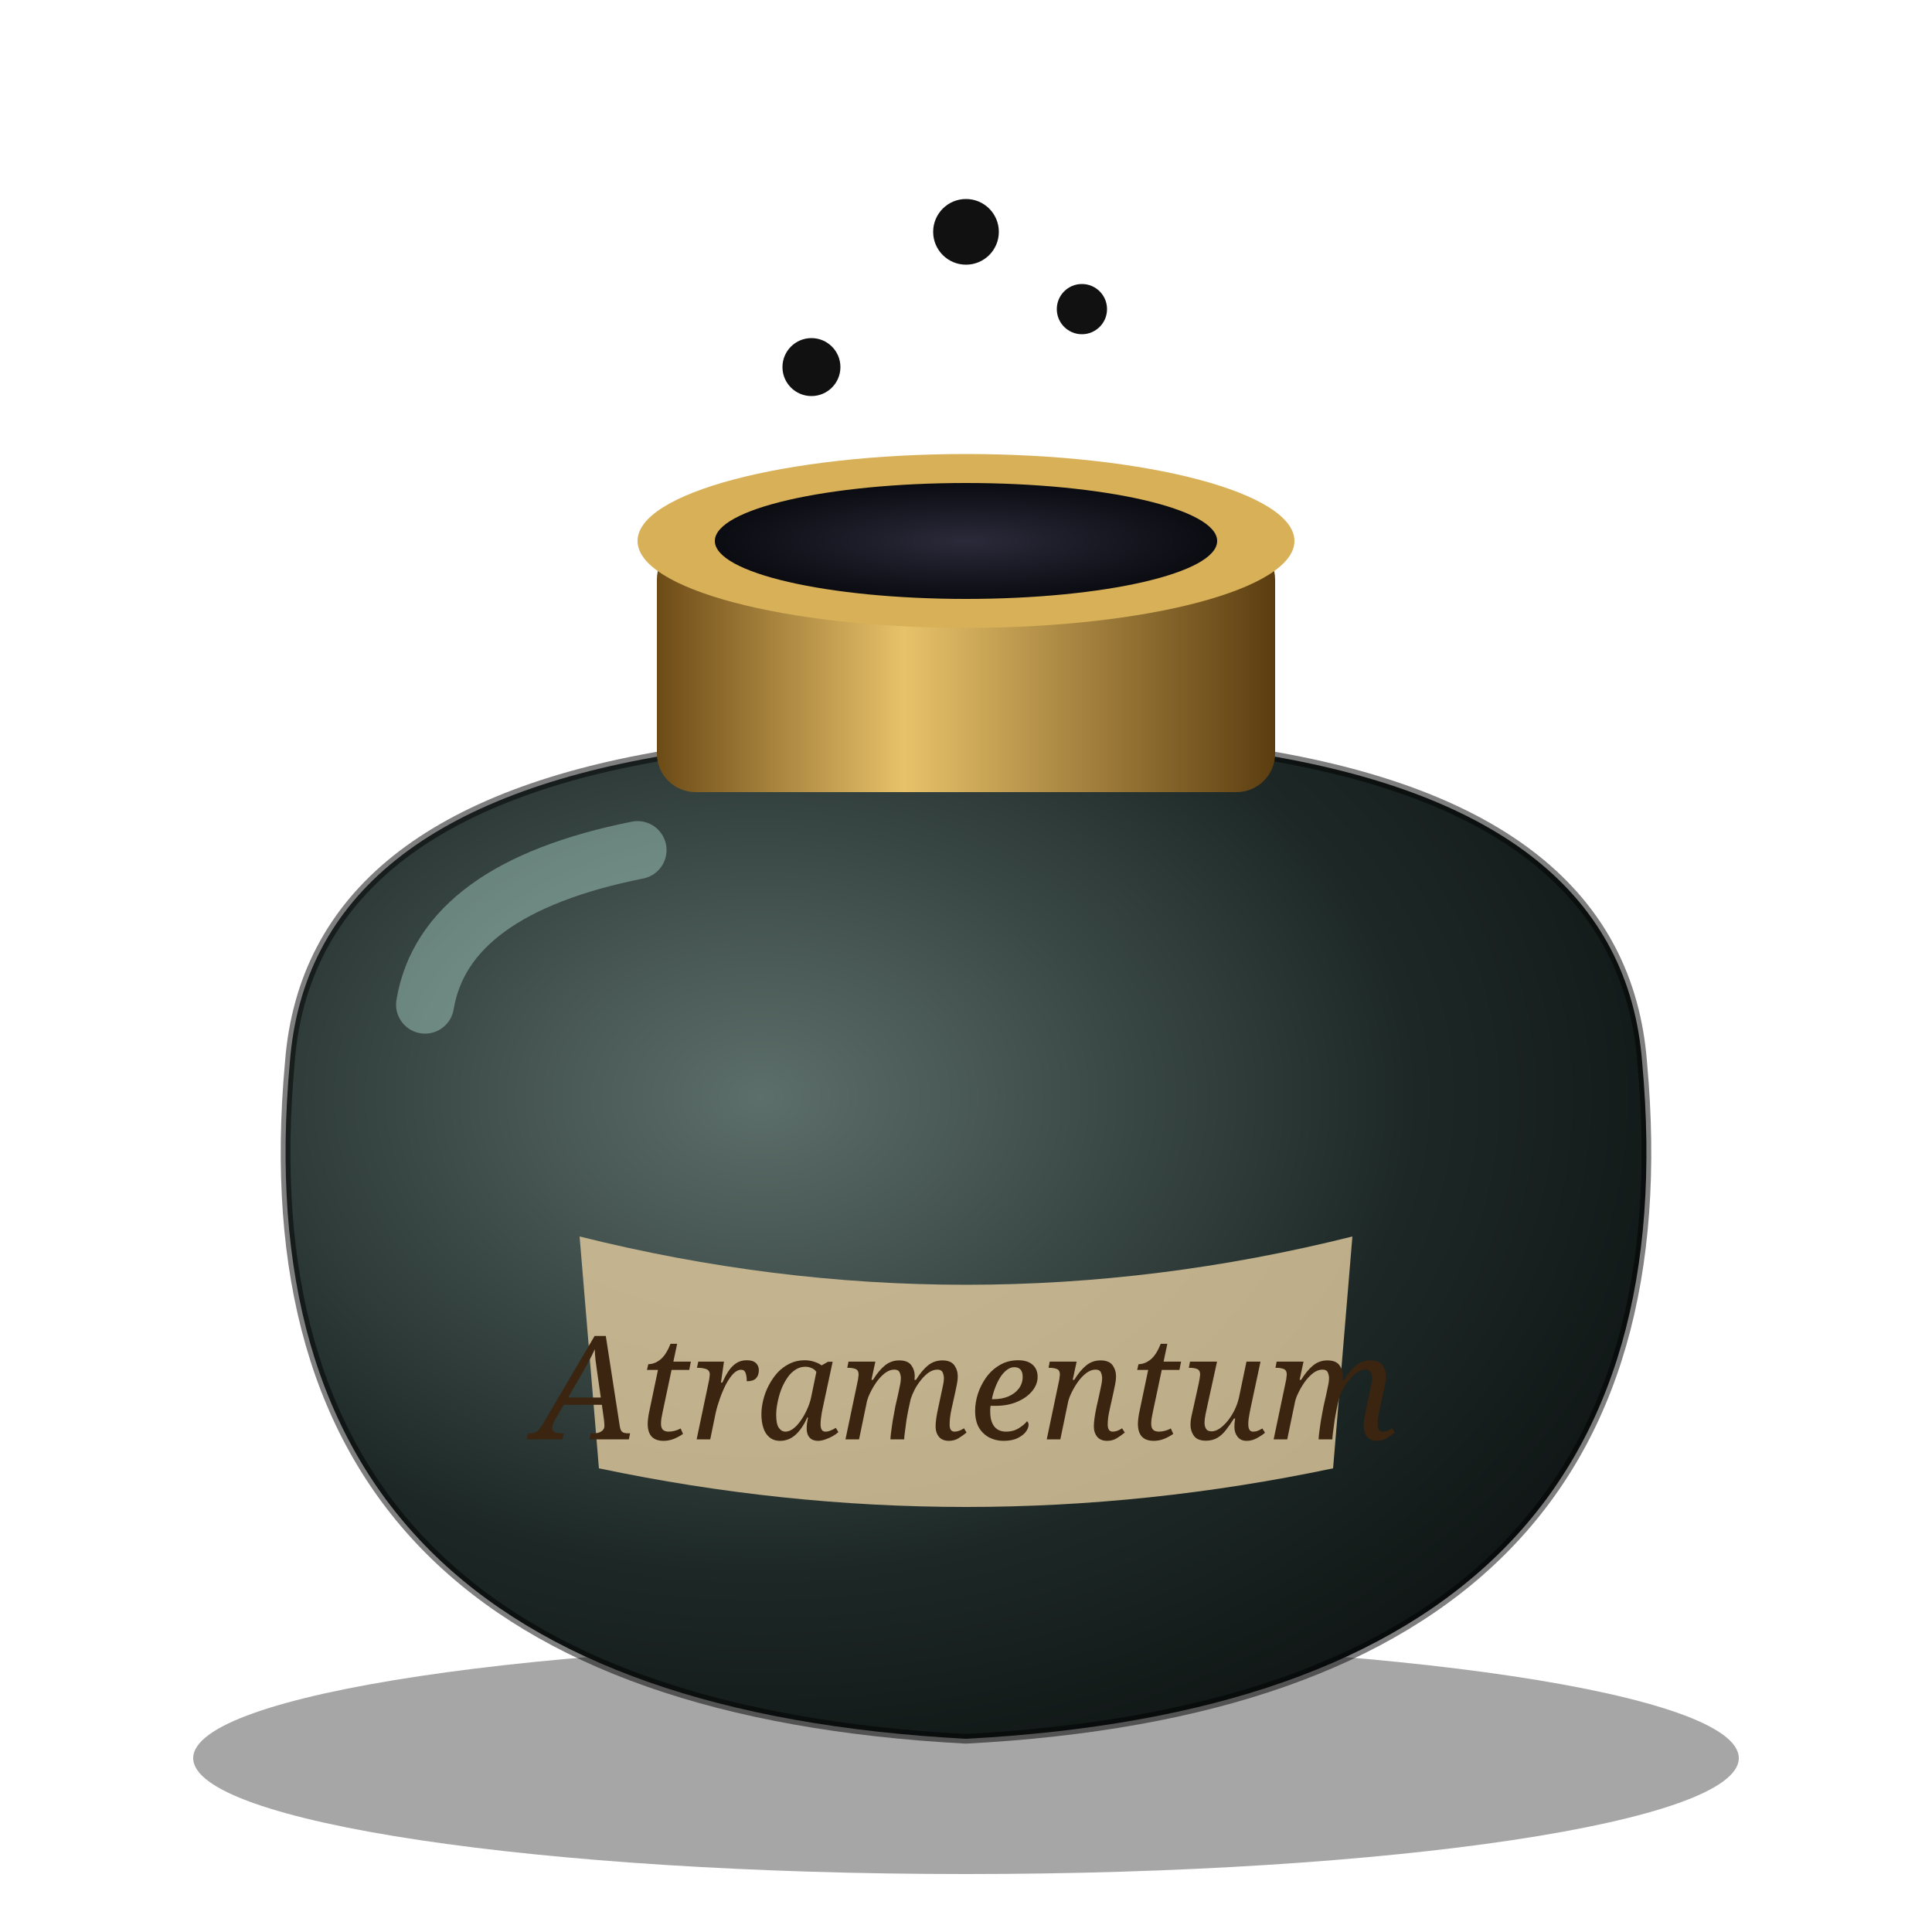
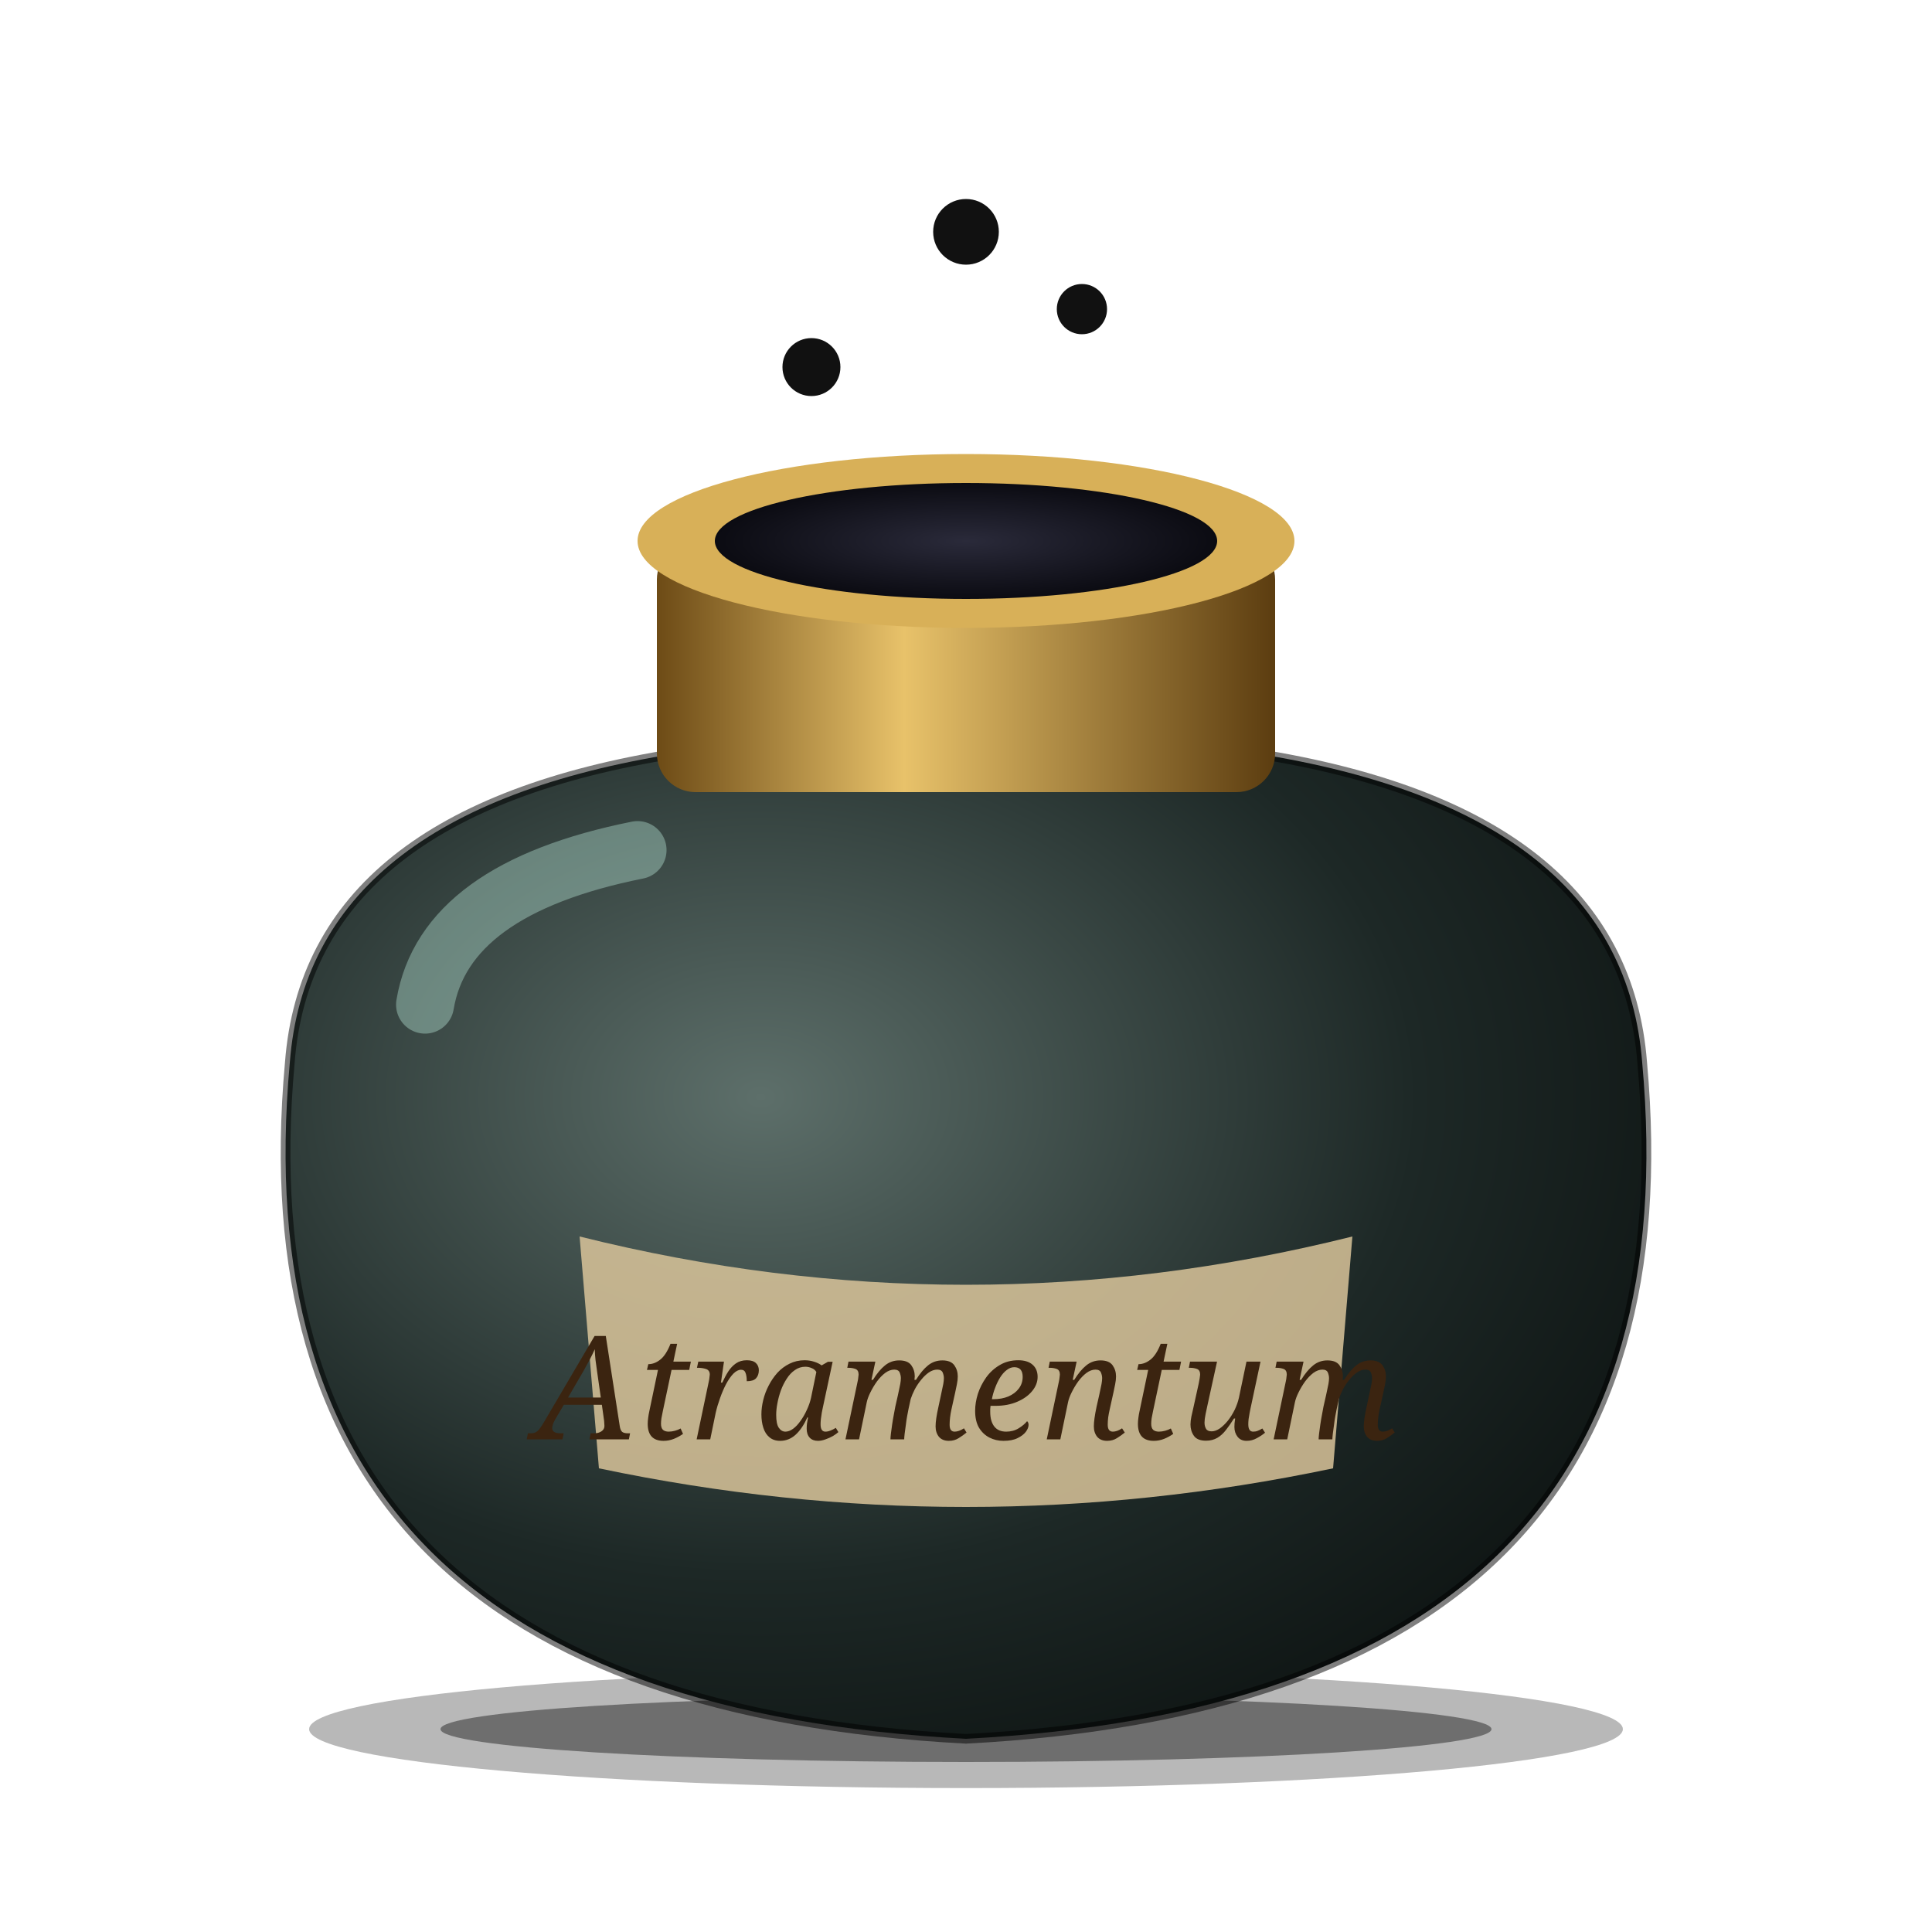
<svg xmlns="http://www.w3.org/2000/svg" width="200" height="200" viewBox="0 0 200 200">
  <defs>
    <radialGradient id="glass" cx=".35" cy=".35" r=".8">
      <stop offset="0" stop-color="#5d6f6a" />
      <stop offset=".6" stop-color="#1d2826" />
      <stop offset="1" stop-color="#0b100f" />
    </radialGradient>
    <linearGradient id="ibrass" x1="0" x2="1">
      <stop offset="0" stop-color="#6d4b16" />
      <stop offset=".4" stop-color="#e8c26a" />
      <stop offset="1" stop-color="#5c3d10" />
    </linearGradient>
    <radialGradient id="ink" cx=".5" cy=".5" r=".6">
      <stop offset="0" stop-color="#2a2a3a" />
      <stop offset="1" stop-color="#05050a" />
    </radialGradient>
  </defs>
-   <ellipse cx="100" cy="182" rx="80" ry="12" fill="#000" opacity=".35" />
+   <ellipse cx="100" cy="179" rx="68" ry="6.1" fill="#000" opacity=".28" />
+   <ellipse cx="100" cy="179" rx="54.4" ry="3.4" fill="#000" opacity=".4" />
  <path d="M30 110 Q24 176 100 180 Q176 176 170 110 Q168 84 130 78 L70 78 Q32 84 30 110Z" fill="url(#glass)" stroke="#000" stroke-opacity=".5" />
  <path d="M44 104 Q46 92 66 88" stroke="#cfe" stroke-opacity=".35" stroke-width="6" fill="none" stroke-linecap="round" />
  <rect x="68" y="56" width="64" height="26" rx="4" fill="url(#ibrass)" />
  <ellipse cx="100" cy="56" rx="34" ry="9" fill="#d8b058" />
  <ellipse cx="100" cy="56" rx="26" ry="6" fill="url(#ink)" />
  <circle cx="84" cy="38" r="3" fill="#111" />
  <circle cx="112" cy="32" r="2.6" fill="#111" />
  <circle cx="100" cy="24" r="3.4" fill="#111" />
  <path d="M60 128 Q100 138 140 128 L138 152 Q100 160 62 152Z" fill="#d9c49a" opacity=".85" />
  <text x="100" y="149" font-family="serif" font-size="15" text-anchor="middle" fill="#3b2410" font-style="italic">Atramentum</text>
</svg>
